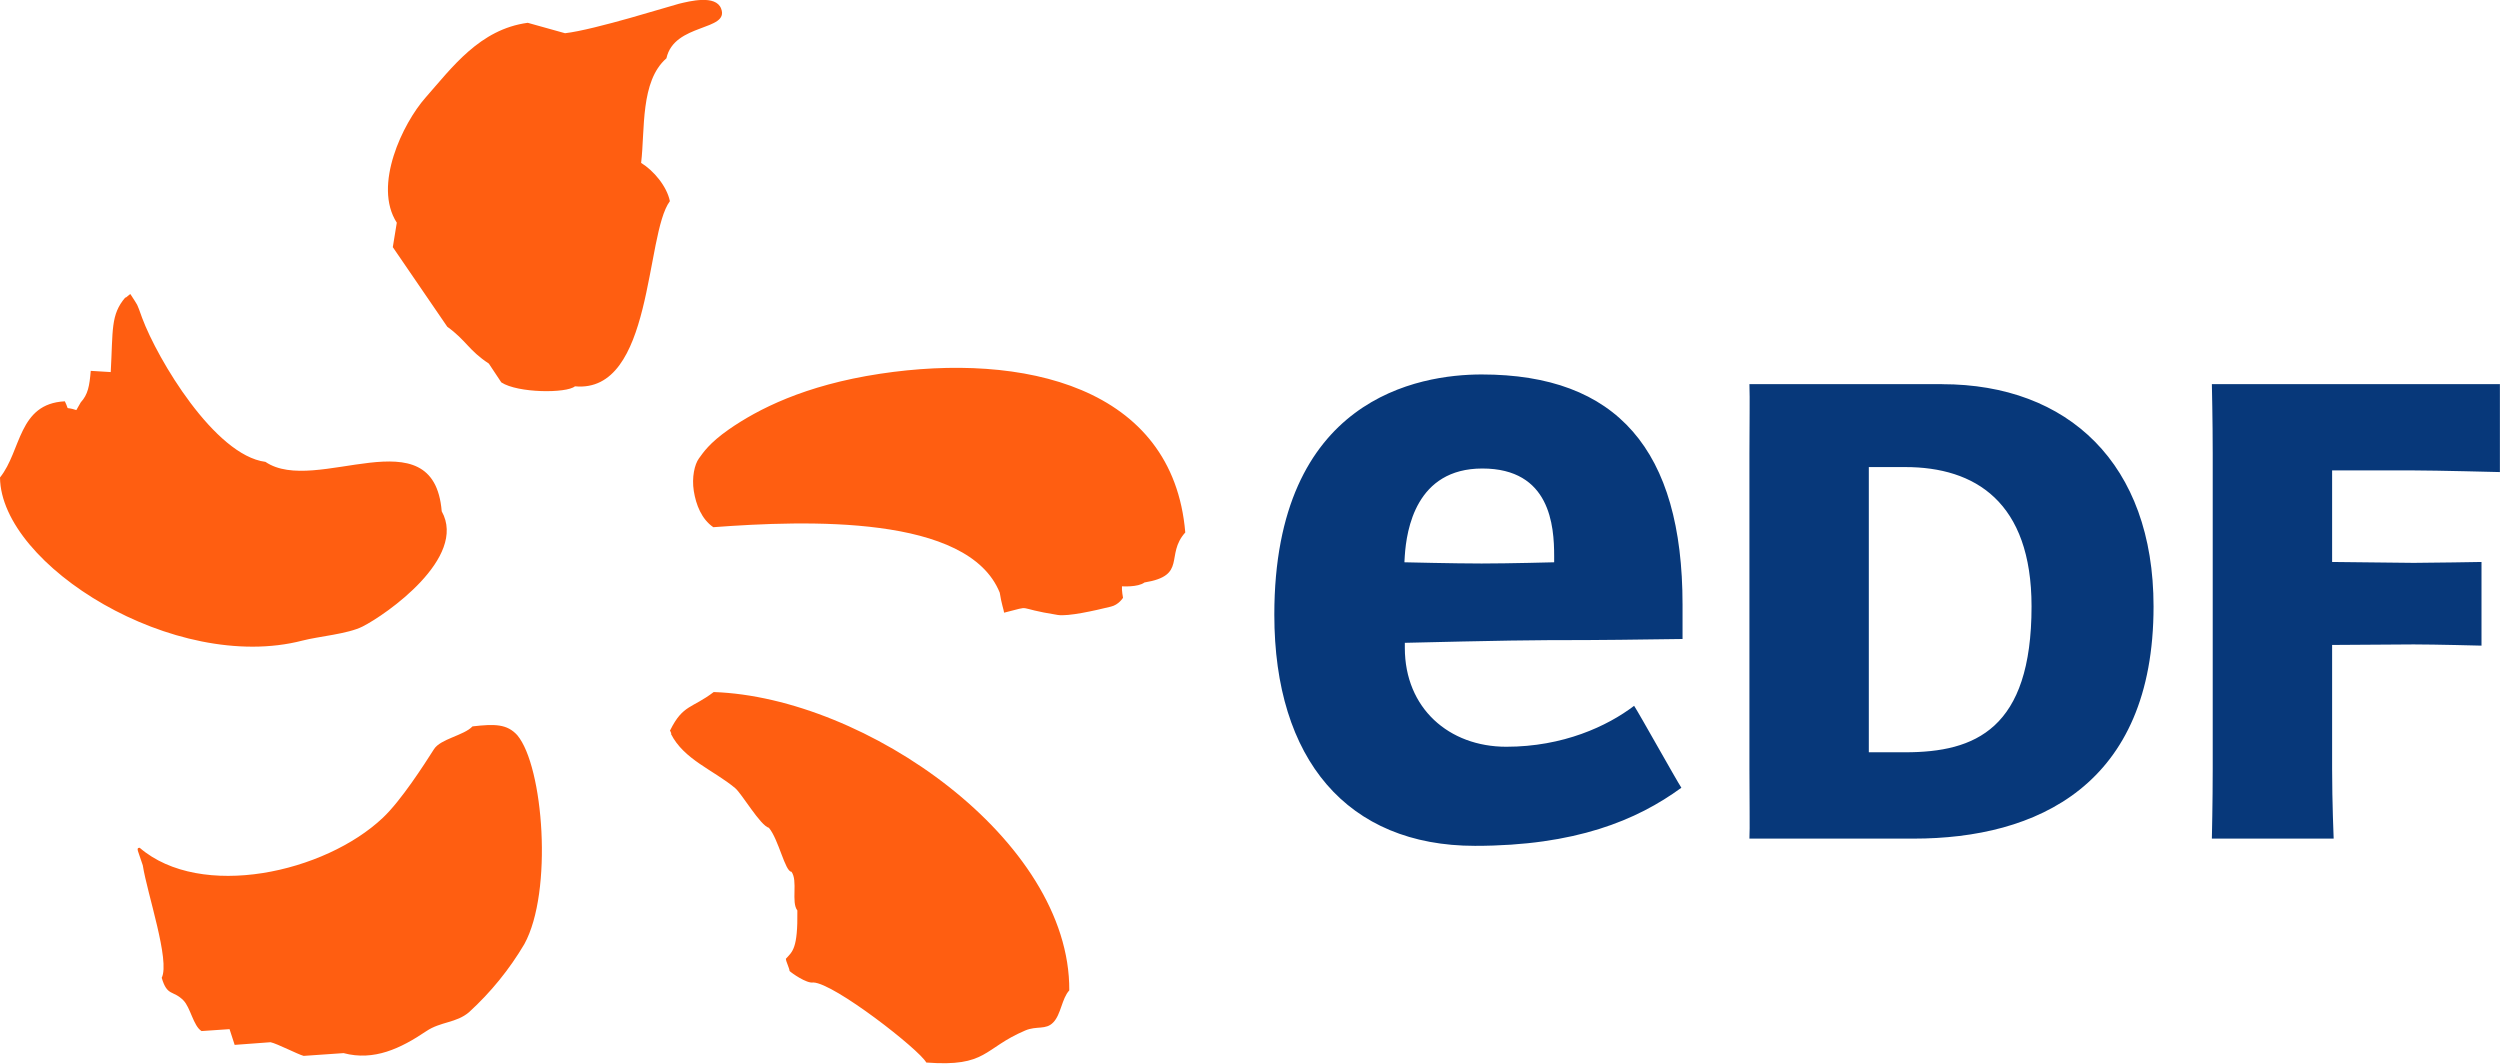
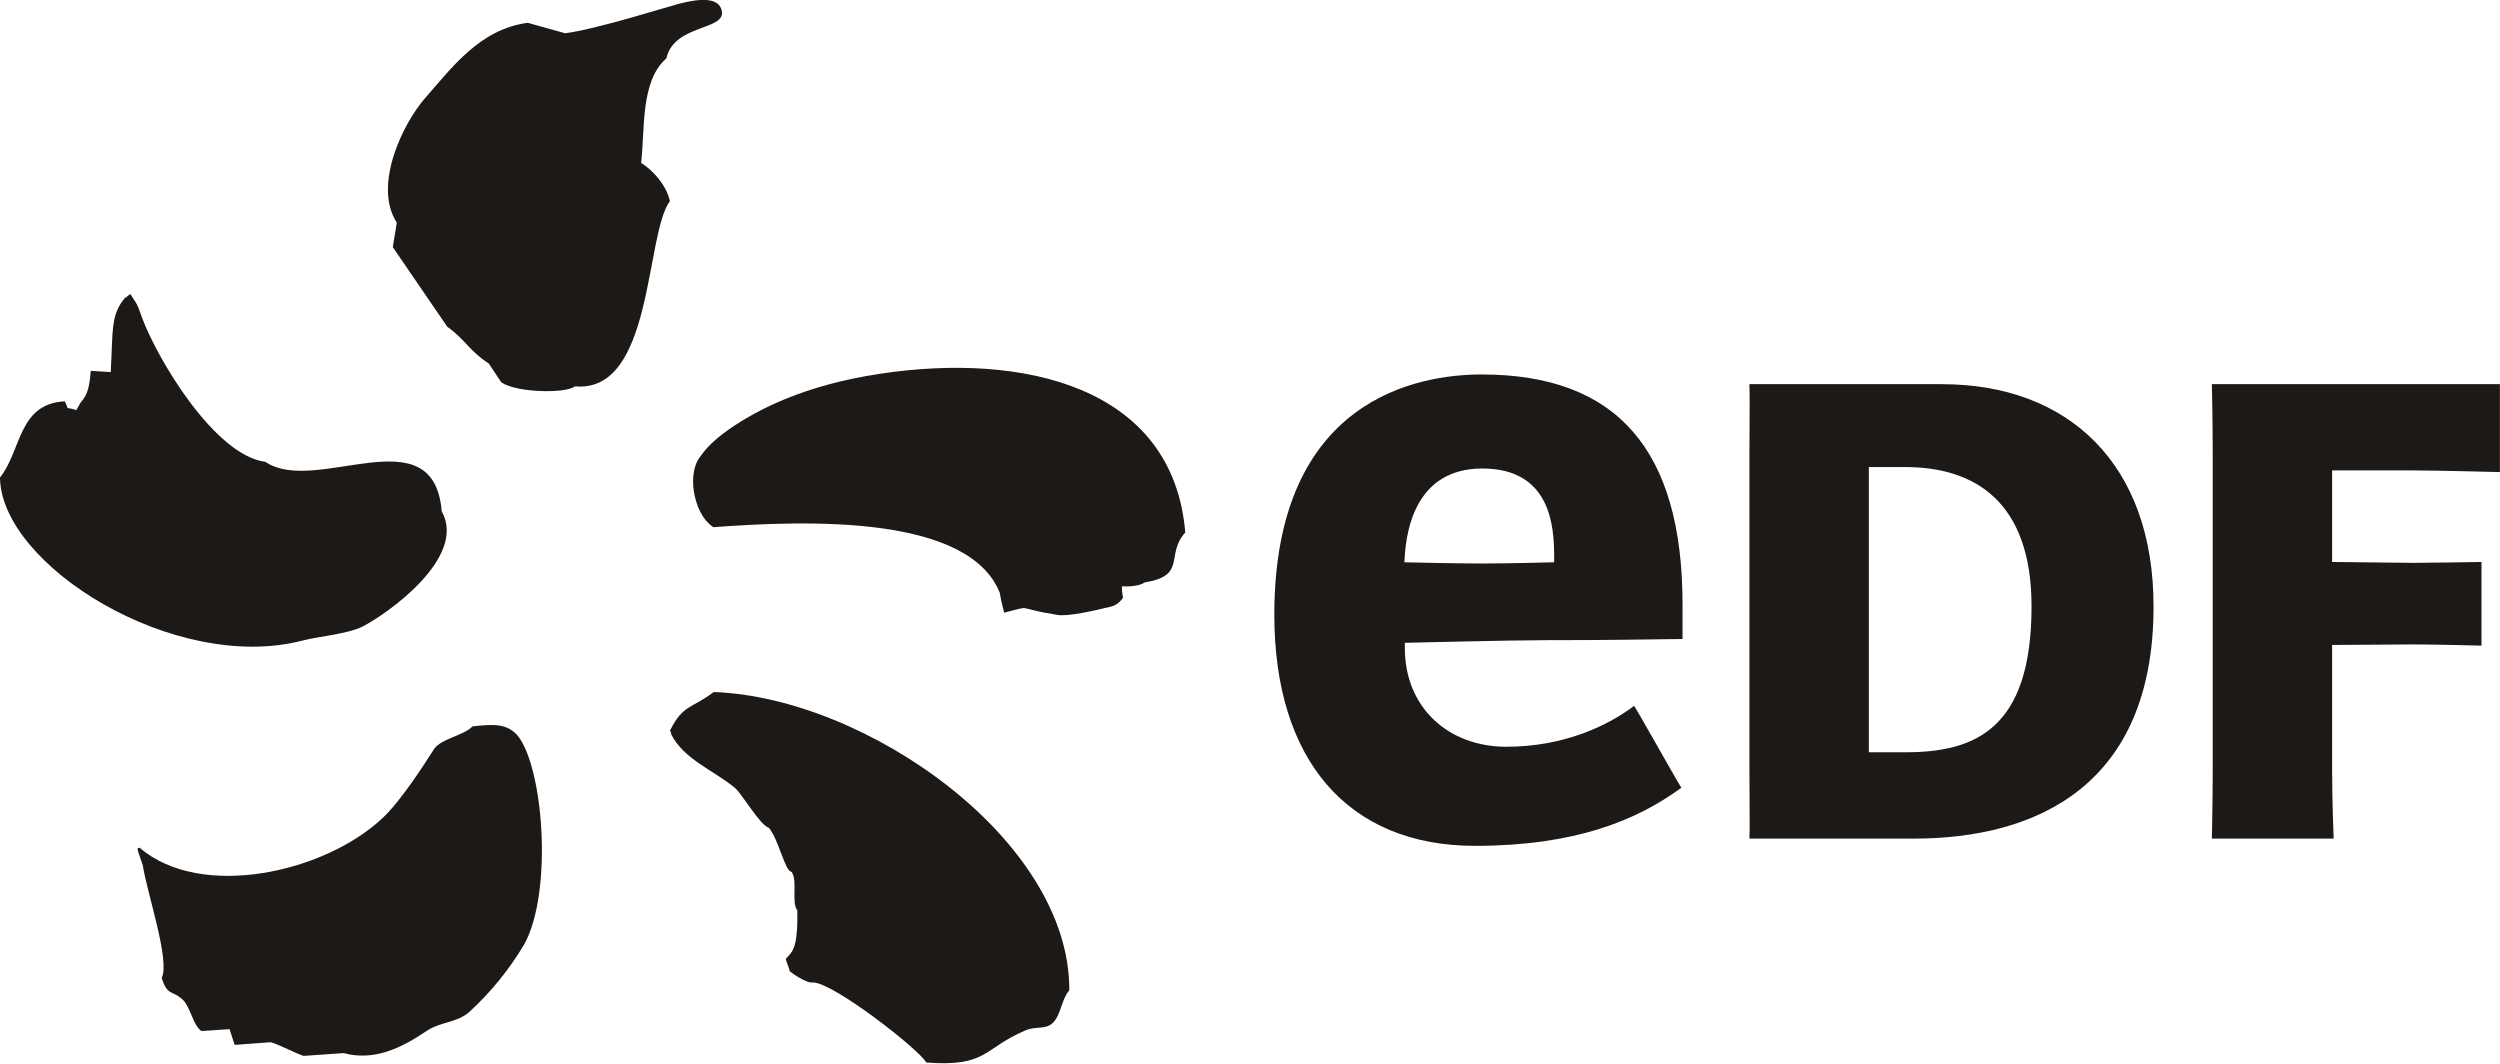
- <svg xmlns="http://www.w3.org/2000/svg" viewBox="126.245 53.187 47.027 20" focusable="false" aria-hidden="true">
-   <path fill-rule="evenodd" clip-rule="evenodd" fill="#FF5E11" d="M138.305 56.251c.075-.625-.018-1.537.476-1.967.144-.666 1.192-.511 1.029-.935-.101-.266-.595-.139-.794-.091-.15.037-1.589.491-2.142.554l-.702-.196c-.902.121-1.423.84-1.925 1.41-.422.479-.991 1.648-.538 2.35l-.075.46 1.025 1.498c.354.254.4.442.781.692l.235.354c.312.204 1.229.207 1.385.074 1.478.138 1.317-2.855 1.786-3.483-.058-.282-.306-.575-.541-.72zm-6.371 8.986c.313-.081.848-.123 1.128-.263.446-.224 1.98-1.296 1.492-2.169-.151-1.84-2.371-.285-3.316-.93-.956-.123-2.031-1.933-2.319-2.707-.112-.308-.065-.202-.219-.445.001-.024-.098.085-.097.059-.28.326-.231.61-.275 1.404l-.376-.023c-.024.288-.053.445-.188.593-.026.049-.056.096-.083.145-.237-.079-.119.034-.216-.165-.881.044-.815.929-1.22 1.433.017 1.651 3.289 3.69 5.689 3.068zm10.864-5.019c-1.427.216-2.3.671-2.839 1.044-.376.263-.486.439-.567.549-.081.111-.137.355-.096.613.041.256.145.528.367.68 1.753-.13 4.795-.24 5.388 1.232.031.204.077.327.082.376.58-.143.155-.092 1.01.043.196.03.679-.078.999-.157.146-.033.228-.166.228-.166s-.027-.14-.02-.216c0 0 .3.021.423-.072.811-.132.384-.513.768-.941-.231-2.752-3.054-3.392-5.743-2.985zm-3.128 5.987c-.406.31-.577.233-.816.714-.023 0 .037.073.012.073.243.483.798.679 1.207 1.019.128.107.473.705.636.748.184.22.304.826.424.826.125.171-.01.573.111.729.01.72-.091.771-.216.908 0 .051.069.182.069.23.033.034.322.241.447.216.392.012 1.997 1.265 2.125 1.506 1.151.087 1.067-.265 1.862-.603.215-.092.386-.005.526-.151.147-.15.16-.448.302-.603.019-2.831-3.834-5.515-6.689-5.612zm-4.537.646c-.16.171-.601.234-.724.428-.188.296-.621.969-.96 1.289-1.091 1.035-3.425 1.556-4.577.566-.075.005-.031.048.059.331.084.536.516 1.794.356 2.115.104.356.212.227.407.424.134.134.188.483.342.578.176-.012.352-.023.527-.036l.096.296c.225-.018.45-.033.676-.05.127.028.51.227.622.257l.751-.052c.572.152 1.072-.087 1.556-.413.27-.182.564-.152.804-.357a5.575 5.575 0 0 0 1.04-1.28c.543-.986.359-3.347-.133-3.931-.191-.21-.419-.214-.842-.165z" />
-   <path fill="#07387A" d="M162.778 60.414c2.371 0 3.977 1.498 3.977 4.181 0 3.37-2.203 4.367-4.512 4.367h-3.09c.01-.187 0-.685 0-1.311v-5.928c0-.624.01-1.022 0-1.31h3.625zm-.693 6.924c1.311 0 2.375-.433 2.375-2.744 0-1.967-1.064-2.621-2.375-2.621h-.686v5.365h.686zm8.029.313c0 .626.029 1.311.029 1.311h-2.291s.016-.685.016-1.311v-5.928c0-.624-.016-1.31-.016-1.31h5.418v1.654s-1.211-.031-1.621-.031h-1.535v1.722l1.535.017c.287 0 1.275-.017 1.275-.017v1.574s-.877-.023-1.275-.023l-1.535.01v2.332zm-15.535-.417c-1.079 0-1.908-.726-1.908-1.859v-.096s2.003-.05 2.682-.05c1.156 0 1.631-.011 2.542-.022v-.646c0-2.913-1.236-4.33-3.779-4.33-1.173 0-3.9.44-3.9 4.52 0 2.721 1.374 4.347 3.775 4.347 1.886 0 3.043-.48 3.882-1.093-.094-.142-.797-1.403-.889-1.541-.505.384-1.335.77-2.405.77zm-1.909-3.59c.033-.495.211-1.644 1.459-1.644 1.28 0 1.351 1.08 1.351 1.649v.115s-.854.023-1.365.023-1.452-.023-1.452-.023l.007-.12z" />
+ <svg xmlns="http://www.w3.org/2000/svg" viewBox="126.245 53.187 47.027 20" role="img">
+   <path fill-rule="evenodd" clip-rule="evenodd" fill="#1C1917" d="M138.305 56.251c.075-.625-.018-1.537.476-1.967.144-.666 1.192-.511 1.029-.935-.101-.266-.595-.139-.794-.091-.15.037-1.589.491-2.142.554l-.702-.196c-.902.121-1.423.84-1.925 1.41-.422.479-.991 1.648-.538 2.35l-.075.46 1.025 1.498c.354.254.4.442.781.692l.235.354c.312.204 1.229.207 1.385.074 1.478.138 1.317-2.855 1.786-3.483-.058-.282-.306-.575-.541-.72zm-6.371 8.986c.313-.081.848-.123 1.128-.263.446-.224 1.98-1.296 1.492-2.169-.151-1.84-2.371-.285-3.316-.93-.956-.123-2.031-1.933-2.319-2.707-.112-.308-.065-.202-.219-.445.001-.024-.098.085-.097.059-.28.326-.231.61-.275 1.404l-.376-.023c-.024.288-.053.445-.188.593-.026.049-.056.096-.083.145-.237-.079-.119.034-.216-.165-.881.044-.815.929-1.22 1.433.017 1.651 3.289 3.69 5.689 3.068zm10.864-5.019c-1.427.216-2.3.671-2.839 1.044-.376.263-.486.439-.567.549-.081.111-.137.355-.096.613.041.256.145.528.367.68 1.753-.13 4.795-.24 5.388 1.232.031.204.077.327.082.376.58-.143.155-.092 1.01.043.196.03.679-.078.999-.157.146-.033.228-.166.228-.166s-.027-.14-.02-.216c0 0 .3.021.423-.072.811-.132.384-.513.768-.941-.231-2.752-3.054-3.392-5.743-2.985zm-3.128 5.987c-.406.31-.577.233-.816.714-.023 0 .037.073.012.073.243.483.798.679 1.207 1.019.128.107.473.705.636.748.184.22.304.826.424.826.125.171-.01.573.111.729.01.72-.091.771-.216.908 0 .051.069.182.069.23.033.034.322.241.447.216.392.012 1.997 1.265 2.125 1.506 1.151.087 1.067-.265 1.862-.603.215-.092.386-.005.526-.151.147-.15.16-.448.302-.603.019-2.831-3.834-5.515-6.689-5.612zm-4.537.646c-.16.171-.601.234-.724.428-.188.296-.621.969-.96 1.289-1.091 1.035-3.425 1.556-4.577.566-.075.005-.031.048.059.331.084.536.516 1.794.356 2.115.104.356.212.227.407.424.134.134.188.483.342.578.176-.012.352-.023.527-.036l.096.296c.225-.018.45-.033.676-.05.127.028.51.227.622.257l.751-.052c.572.152 1.072-.087 1.556-.413.27-.182.564-.152.804-.357a5.575 5.575 0 0 0 1.04-1.28c.543-.986.359-3.347-.133-3.931-.191-.21-.419-.214-.842-.165z" />
+   <path fill="#1C1917" d="M162.778 60.414c2.371 0 3.977 1.498 3.977 4.181 0 3.37-2.203 4.367-4.512 4.367h-3.09c.01-.187 0-.685 0-1.311v-5.928c0-.624.01-1.022 0-1.31h3.625zm-.693 6.924c1.311 0 2.375-.433 2.375-2.744 0-1.967-1.064-2.621-2.375-2.621h-.686v5.365h.686zm8.029.313c0 .626.029 1.311.029 1.311h-2.291s.016-.685.016-1.311v-5.928c0-.624-.016-1.31-.016-1.31h5.418v1.654s-1.211-.031-1.621-.031h-1.535v1.722l1.535.017c.287 0 1.275-.017 1.275-.017v1.574s-.877-.023-1.275-.023l-1.535.01v2.332zm-15.535-.417c-1.079 0-1.908-.726-1.908-1.859v-.096s2.003-.05 2.682-.05c1.156 0 1.631-.011 2.542-.022v-.646c0-2.913-1.236-4.33-3.779-4.33-1.173 0-3.9.44-3.9 4.52 0 2.721 1.374 4.347 3.775 4.347 1.886 0 3.043-.48 3.882-1.093-.094-.142-.797-1.403-.889-1.541-.505.384-1.335.77-2.405.77zm-1.909-3.59c.033-.495.211-1.644 1.459-1.644 1.28 0 1.351 1.08 1.351 1.649v.115s-.854.023-1.365.023-1.452-.023-1.452-.023l.007-.12z" />
</svg>
